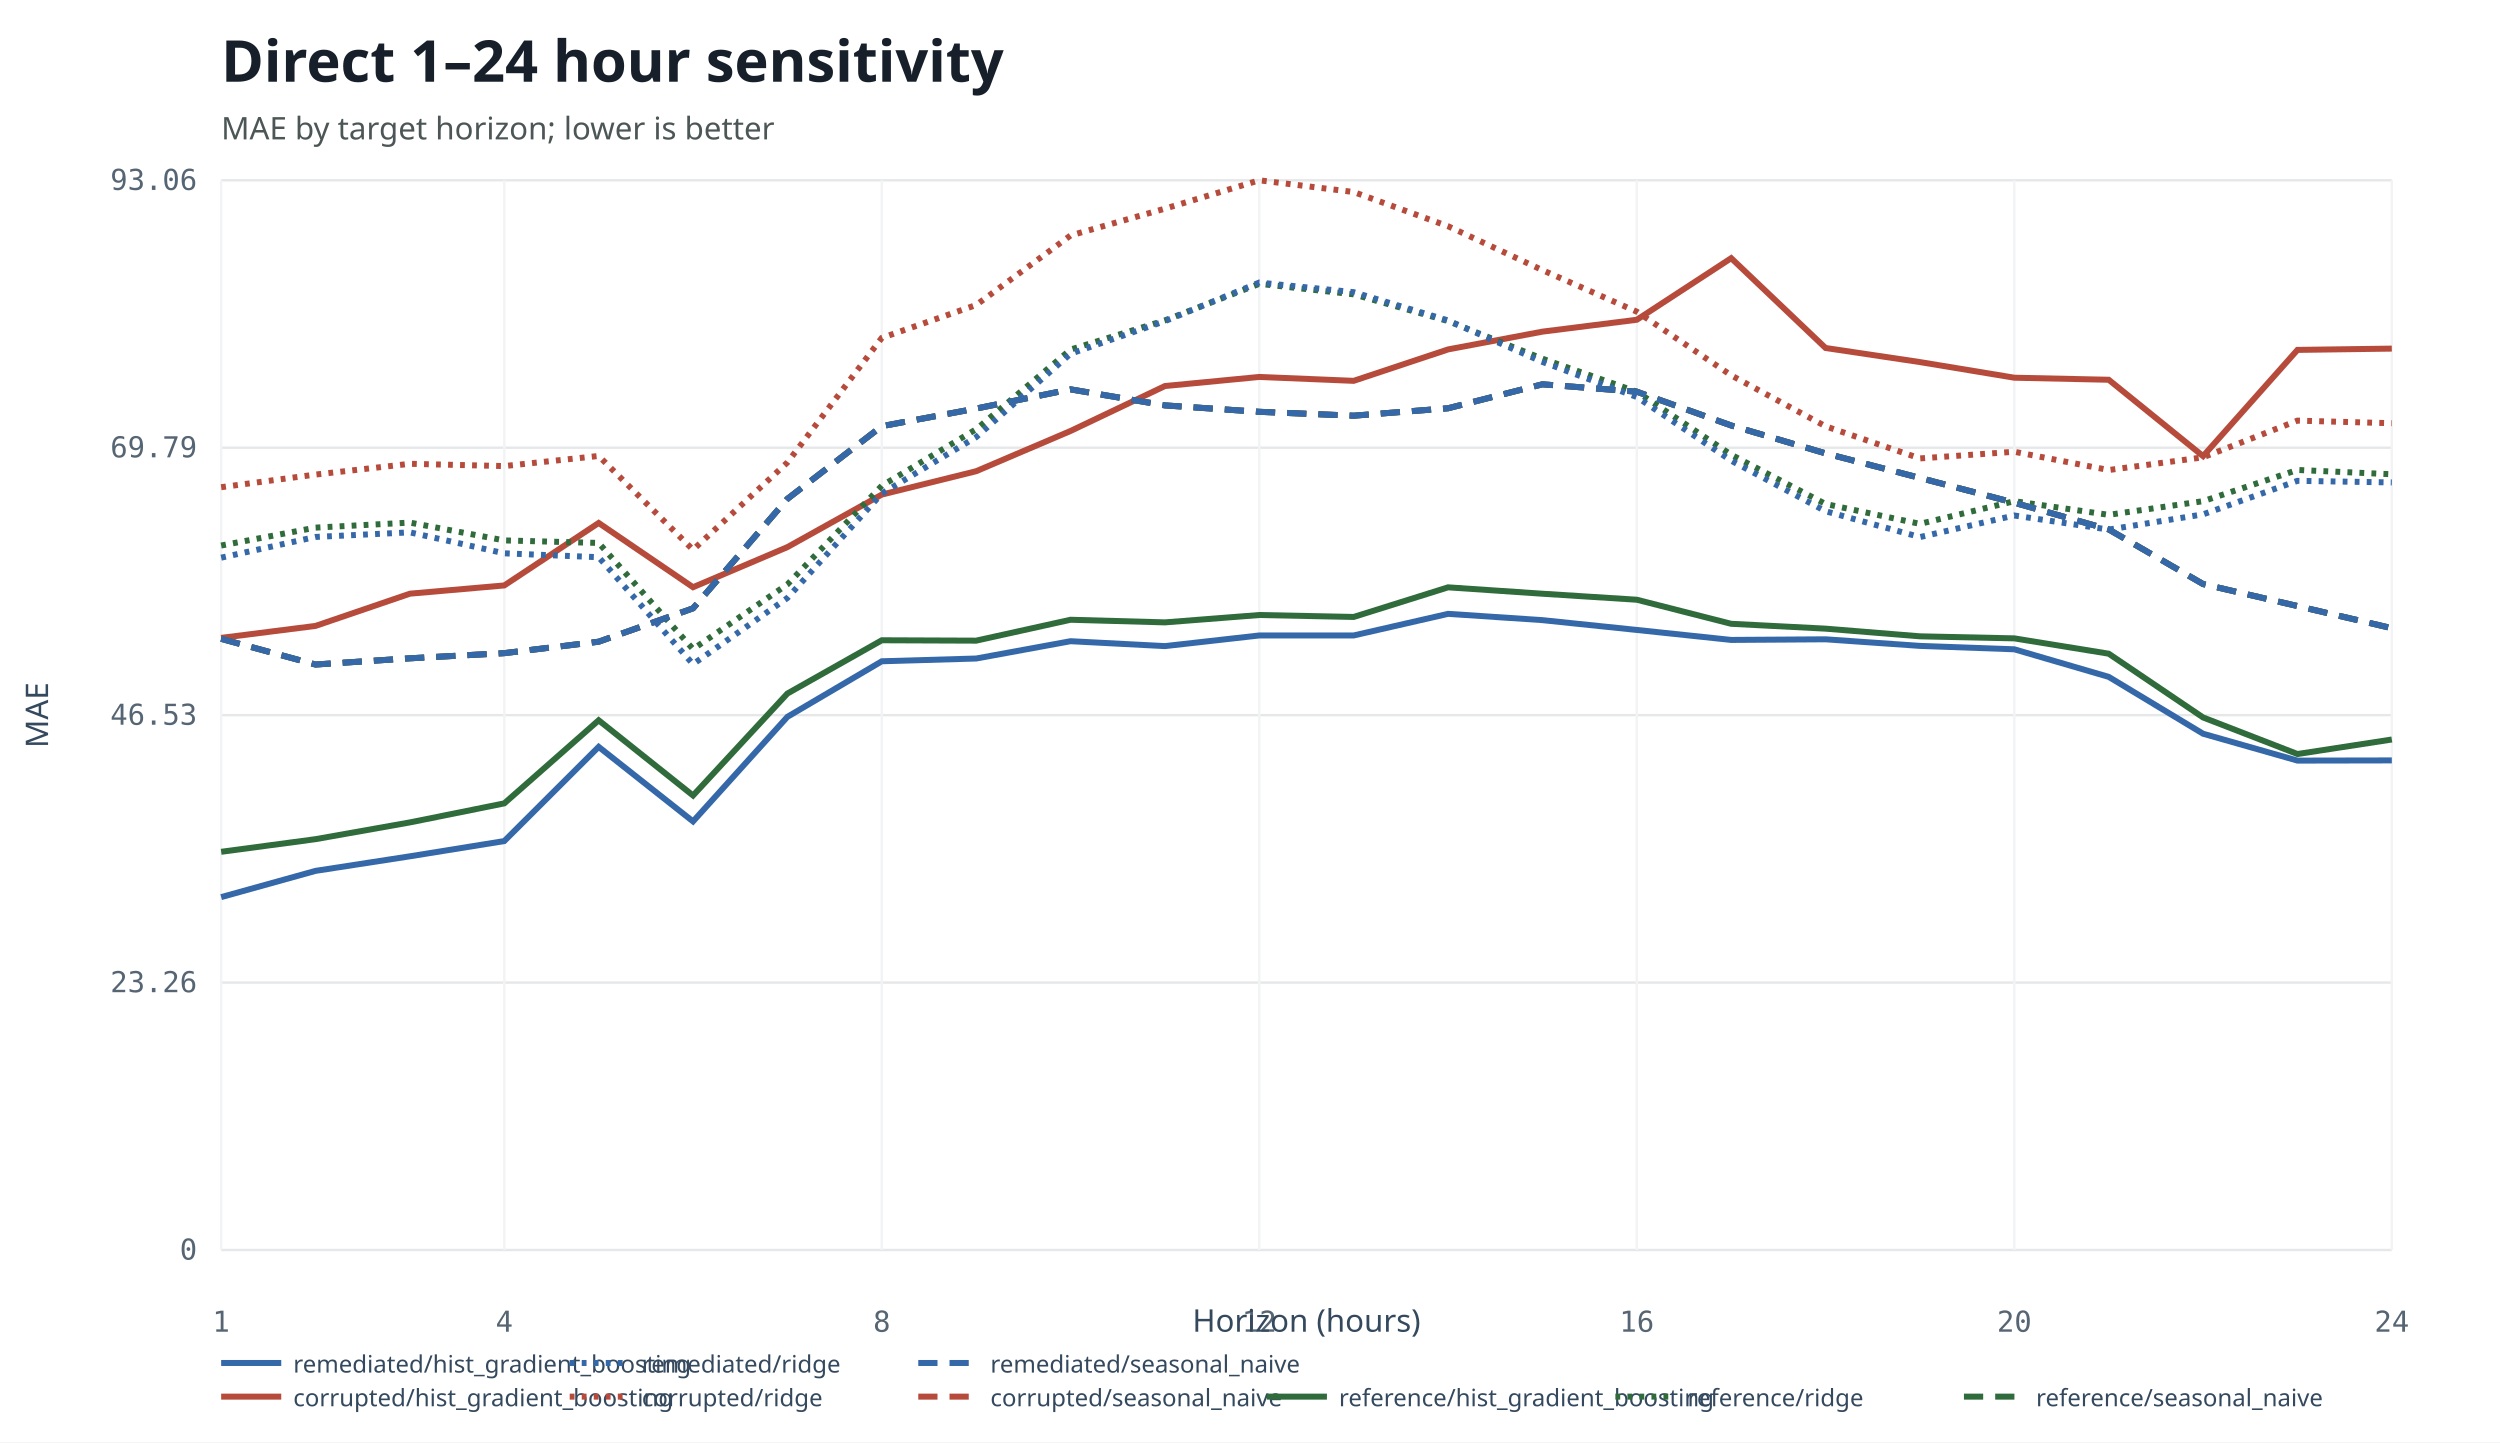
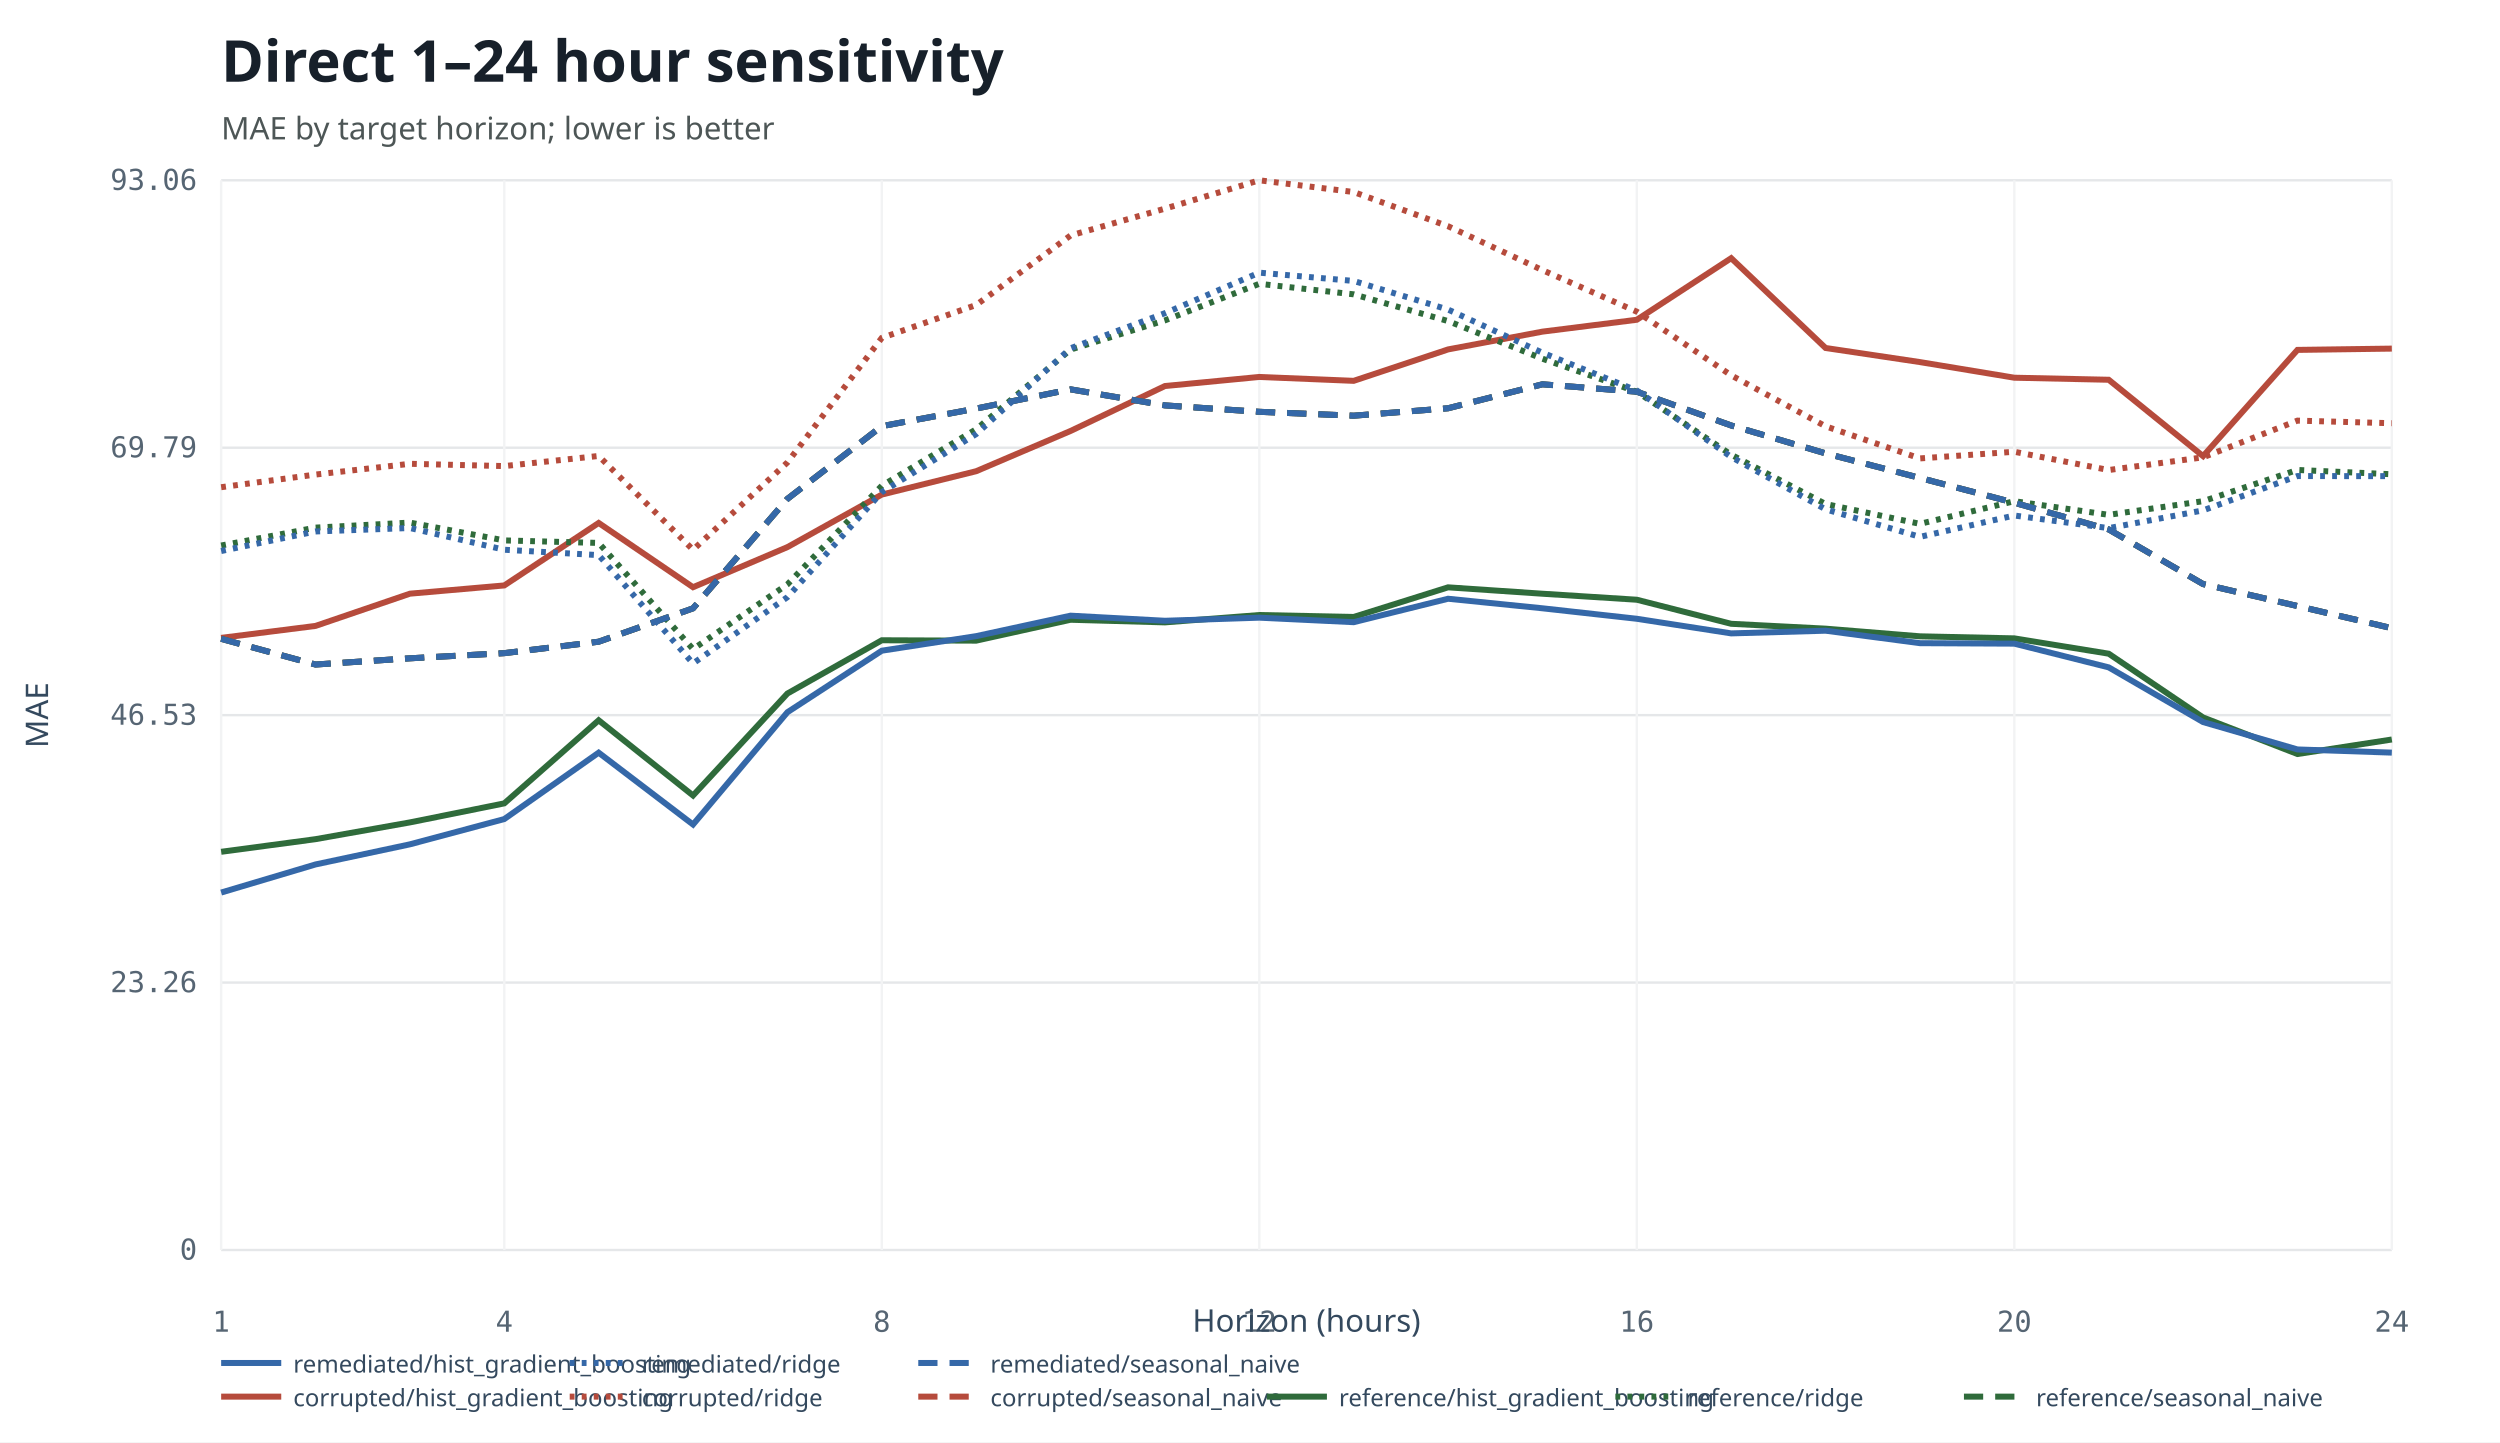
<svg xmlns="http://www.w3.org/2000/svg" width="1040" height="600" viewBox="0 0 1040 600" role="img" aria-labelledby="title desc">
  <rect width="100%" height="100%" fill="#ffffff" />
  <text x="92" y="34" font-family="system-ui, sans-serif" font-size="24" font-weight="700" fill="#17202a">Direct 1–24 hour sensitivity</text>
  <text x="92" y="58" font-family="system-ui, sans-serif" font-size="13" fill="#4d5656">MAE by target horizon; lower is better</text>
  <line x1="92" y1="520.00" x2="995" y2="520.00" stroke="#e5e7e9" />
  <text x="82" y="524.00" text-anchor="end" font-family="ui-monospace, monospace" font-size="12" fill="#566573">0</text>
  <line x1="92" y1="408.75" x2="995" y2="408.75" stroke="#e5e7e9" />
  <text x="82" y="412.75" text-anchor="end" font-family="ui-monospace, monospace" font-size="12" fill="#566573">23.26</text>
  <line x1="92" y1="297.50" x2="995" y2="297.50" stroke="#e5e7e9" />
  <text x="82" y="301.50" text-anchor="end" font-family="ui-monospace, monospace" font-size="12" fill="#566573">46.53</text>
  <line x1="92" y1="186.25" x2="995" y2="186.25" stroke="#e5e7e9" />
  <text x="82" y="190.25" text-anchor="end" font-family="ui-monospace, monospace" font-size="12" fill="#566573">69.79</text>
  <line x1="92" y1="75.00" x2="995" y2="75.00" stroke="#e5e7e9" />
  <text x="82" y="79.00" text-anchor="end" font-family="ui-monospace, monospace" font-size="12" fill="#566573">93.06</text>
  <line x1="92.00" y1="75" x2="92.00" y2="520" stroke="#f2f3f4" />
  <text x="92.00" y="554" text-anchor="middle" font-family="ui-monospace, monospace" font-size="12" fill="#566573">1</text>
  <line x1="209.78" y1="75" x2="209.78" y2="520" stroke="#f2f3f4" />
  <text x="209.78" y="554" text-anchor="middle" font-family="ui-monospace, monospace" font-size="12" fill="#566573">4</text>
  <line x1="366.83" y1="75" x2="366.83" y2="520" stroke="#f2f3f4" />
  <text x="366.83" y="554" text-anchor="middle" font-family="ui-monospace, monospace" font-size="12" fill="#566573">8</text>
  <line x1="523.87" y1="75" x2="523.87" y2="520" stroke="#f2f3f4" />
  <text x="523.87" y="554" text-anchor="middle" font-family="ui-monospace, monospace" font-size="12" fill="#566573">12</text>
  <line x1="680.91" y1="75" x2="680.91" y2="520" stroke="#f2f3f4" />
  <text x="680.91" y="554" text-anchor="middle" font-family="ui-monospace, monospace" font-size="12" fill="#566573">16</text>
  <line x1="837.96" y1="75" x2="837.96" y2="520" stroke="#f2f3f4" />
  <text x="837.96" y="554" text-anchor="middle" font-family="ui-monospace, monospace" font-size="12" fill="#566573">20</text>
  <line x1="995.00" y1="75" x2="995.00" y2="520" stroke="#f2f3f4" />
  <text x="995.00" y="554" text-anchor="middle" font-family="ui-monospace, monospace" font-size="12" fill="#566573">24</text>
  <polyline points="92.00,265.36 131.26,260.38 170.52,246.97 209.78,243.54 249.04,217.55 288.30,244.28 327.57,227.59 366.83,205.74 406.09,196.02 445.35,179.28 484.61,160.59 523.87,156.81 563.13,158.43 602.39,145.36 641.65,137.96 680.91,133.02 720.17,107.40 759.43,144.76 798.70,150.63 837.96,157.13 877.22,157.98 916.48,189.75 955.74,145.56 995.00,145.02" fill="none" stroke="#b64b3c" stroke-width="2.5" stroke-dasharray="none" />
  <line x1="92" y1="581" x2="117" y2="581" stroke="#b64b3c" stroke-width="2.5" stroke-dasharray="none" />
  <text x="122" y="585" font-family="system-ui, sans-serif" font-size="10" fill="#34495e">corrupted/hist_gradient_boosting</text>
  <polyline points="92.00,202.68 131.26,197.42 170.52,192.94 209.78,193.89 249.04,189.68 288.30,228.71 327.57,192.37 366.83,140.56 406.09,126.88 445.35,97.96 484.61,86.80 523.87,75.00 563.13,79.88 602.39,94.11 641.65,112.37 680.91,129.65 720.17,156.14 759.43,177.34 798.70,190.70 837.96,187.93 877.22,195.53 916.48,190.25 955.74,174.98 995.00,176.06" fill="none" stroke="#b64b3c" stroke-width="2.5" stroke-dasharray="2,3" />
  <line x1="237" y1="581" x2="262" y2="581" stroke="#b64b3c" stroke-width="2.5" stroke-dasharray="2,3" />
  <text x="267" y="585" font-family="system-ui, sans-serif" font-size="10" fill="#34495e">corrupted/ridge</text>
  <polyline points="92.00,265.75 131.26,276.44 170.52,273.86 209.78,271.71 249.04,266.95 288.30,253.07 327.57,207.52 366.83,177.28 406.09,169.96 445.35,161.97 484.61,168.64 523.87,171.31 563.13,172.93 602.39,169.84 641.65,159.87 680.91,162.94 720.17,177.00 759.43,188.60 798.70,198.82 837.96,209.14 877.22,220.24 916.48,242.97 955.74,252.11 995.00,261.33" fill="none" stroke="#b64b3c" stroke-width="2.5" stroke-dasharray="8,5" />
  <line x1="382" y1="581" x2="407" y2="581" stroke="#b64b3c" stroke-width="2.5" stroke-dasharray="8,5" />
  <text x="412" y="585" font-family="system-ui, sans-serif" font-size="10" fill="#34495e">corrupted/seasonal_naive</text>
  <polyline points="92.00,354.35 131.26,349.09 170.52,342.12 209.78,334.20 249.04,299.64 288.30,330.93 327.57,288.50 366.83,266.35 406.09,266.51 445.35,257.82 484.61,258.91 523.87,255.85 563.13,256.65 602.39,244.33 641.65,246.99 680.91,249.49 720.17,259.50 759.43,261.52 798.70,264.71 837.96,265.56 877.22,271.94 916.48,298.46 955.74,313.67 995.00,307.63" fill="none" stroke="#2f6b3b" stroke-width="2.5" stroke-dasharray="none" />
  <line x1="527" y1="581" x2="552" y2="581" stroke="#2f6b3b" stroke-width="2.5" stroke-dasharray="none" />
  <text x="557" y="585" font-family="system-ui, sans-serif" font-size="10" fill="#34495e">reference/hist_gradient_boosting</text>
  <polyline points="92.00,226.94 131.26,219.49 170.52,217.40 209.78,224.81 249.04,225.86 288.30,270.03 327.57,243.09 366.83,202.07 406.09,178.57 445.35,145.42 484.61,133.28 523.87,118.06 563.13,122.44 602.39,133.56 641.65,149.23 680.91,162.97 720.17,189.15 759.43,209.66 798.70,217.92 837.96,208.49 877.22,214.17 916.48,208.49 955.74,195.50 995.00,197.29" fill="none" stroke="#2f6b3b" stroke-width="2.5" stroke-dasharray="2,3" />
  <line x1="672" y1="581" x2="697" y2="581" stroke="#2f6b3b" stroke-width="2.5" stroke-dasharray="2,3" />
  <text x="702" y="585" font-family="system-ui, sans-serif" font-size="10" fill="#34495e">reference/ridge</text>
  <polyline points="92.00,265.75 131.26,276.44 170.52,273.86 209.78,271.71 249.04,266.95 288.30,253.07 327.57,207.52 366.83,177.28 406.09,169.96 445.35,161.97 484.61,168.64 523.87,171.31 563.13,172.93 602.39,169.84 641.65,159.87 680.91,162.94 720.17,177.00 759.43,188.60 798.70,198.82 837.96,209.14 877.22,220.24 916.48,242.97 955.74,252.11 995.00,261.33" fill="none" stroke="#2f6b3b" stroke-width="2.5" stroke-dasharray="8,5" />
  <line x1="817" y1="581" x2="842" y2="581" stroke="#2f6b3b" stroke-width="2.5" stroke-dasharray="8,5" />
  <text x="847" y="585" font-family="system-ui, sans-serif" font-size="10" fill="#34495e">reference/seasonal_naive</text>
-   <polyline points="92.00,373.20 131.26,362.28 170.52,356.22 209.78,349.88 249.04,310.70 288.30,341.71 327.57,298.19 366.83,275.09 406.09,273.94 445.35,266.74 484.61,268.78 523.87,264.35 563.13,264.35 602.39,255.36 641.65,257.98 680.91,262.06 720.17,266.21 759.43,265.95 798.70,268.69 837.96,270.11 877.22,281.58 916.48,305.23 955.74,316.41 995.00,316.33" fill="none" stroke="#3568a8" stroke-width="2.5" stroke-dasharray="none" />
+   <polyline points="92.00,371.30 131.26,359.61 170.52,351.24 209.78,340.73 249.04,313.11 288.30,343.00 327.57,296.28 366.83,270.69 406.09,264.63 445.35,256.12 484.61,258.24 523.87,256.95 563.13,258.83 602.39,249.08 641.65,253.05 680.91,257.41 720.17,263.49 759.43,262.37 798.70,267.56 837.96,267.76 877.22,277.63 916.48,300.38 955.74,311.77 995.00,313.09" fill="none" stroke="#3568a8" stroke-width="2.5" stroke-dasharray="none" />
  <line x1="92" y1="567" x2="117" y2="567" stroke="#3568a8" stroke-width="2.5" stroke-dasharray="none" />
  <text x="122" y="571" font-family="system-ui, sans-serif" font-size="10" fill="#34495e">remediated/hist_gradient_boosting</text>
-   <polyline points="92.00,231.99 131.26,223.37 170.52,221.46 209.78,230.18 249.04,231.80 288.30,276.30 327.57,248.75 366.83,205.31 406.09,181.84 445.35,147.15 484.61,133.59 523.87,117.54 563.13,121.54 602.39,133.30 641.65,150.56 680.91,165.16 720.17,191.64 759.43,212.67 798.70,223.42 837.96,214.45 877.22,220.31 916.48,213.97 955.74,200.03 995.00,200.69" fill="none" stroke="#3568a8" stroke-width="2.5" stroke-dasharray="2,3" />
+   <polyline points="92.00,229.23 131.26,221.09 170.52,219.65 209.78,228.69 249.04,230.93 288.30,276.00 327.57,248.41 366.83,204.74 406.09,180.58 445.35,144.87 484.61,130.28 523.87,113.42 563.13,116.87 602.39,128.78 641.65,146.73 680.91,162.44 720.17,190.10 759.43,211.88 798.70,223.33 837.96,214.45 877.22,219.70 916.48,212.32 955.74,198.04 995.00,198.08" fill="none" stroke="#3568a8" stroke-width="2.5" stroke-dasharray="2,3" />
  <line x1="237" y1="567" x2="262" y2="567" stroke="#3568a8" stroke-width="2.5" stroke-dasharray="2,3" />
  <text x="267" y="571" font-family="system-ui, sans-serif" font-size="10" fill="#34495e">remediated/ridge</text>
  <polyline points="92.00,265.75 131.26,276.44 170.52,273.86 209.78,271.71 249.04,266.95 288.30,253.07 327.57,207.52 366.83,177.28 406.09,169.96 445.35,161.97 484.61,168.64 523.87,171.31 563.13,172.93 602.39,169.84 641.65,159.87 680.91,162.94 720.17,177.00 759.43,188.60 798.70,198.82 837.96,209.14 877.22,220.24 916.48,242.97 955.74,252.11 995.00,261.33" fill="none" stroke="#3568a8" stroke-width="2.5" stroke-dasharray="8,5" />
  <line x1="382" y1="567" x2="407" y2="567" stroke="#3568a8" stroke-width="2.5" stroke-dasharray="8,5" />
  <text x="412" y="571" font-family="system-ui, sans-serif" font-size="10" fill="#34495e">remediated/seasonal_naive</text>
  <text x="543.50" y="554" text-anchor="middle" font-family="system-ui, sans-serif" font-size="13" fill="#34495e">Horizon (hours)</text>
  <text x="20" y="297.50" transform="rotate(-90 20 297.50)" text-anchor="middle" font-family="system-ui, sans-serif" font-size="13" fill="#34495e">MAE</text>
</svg>
